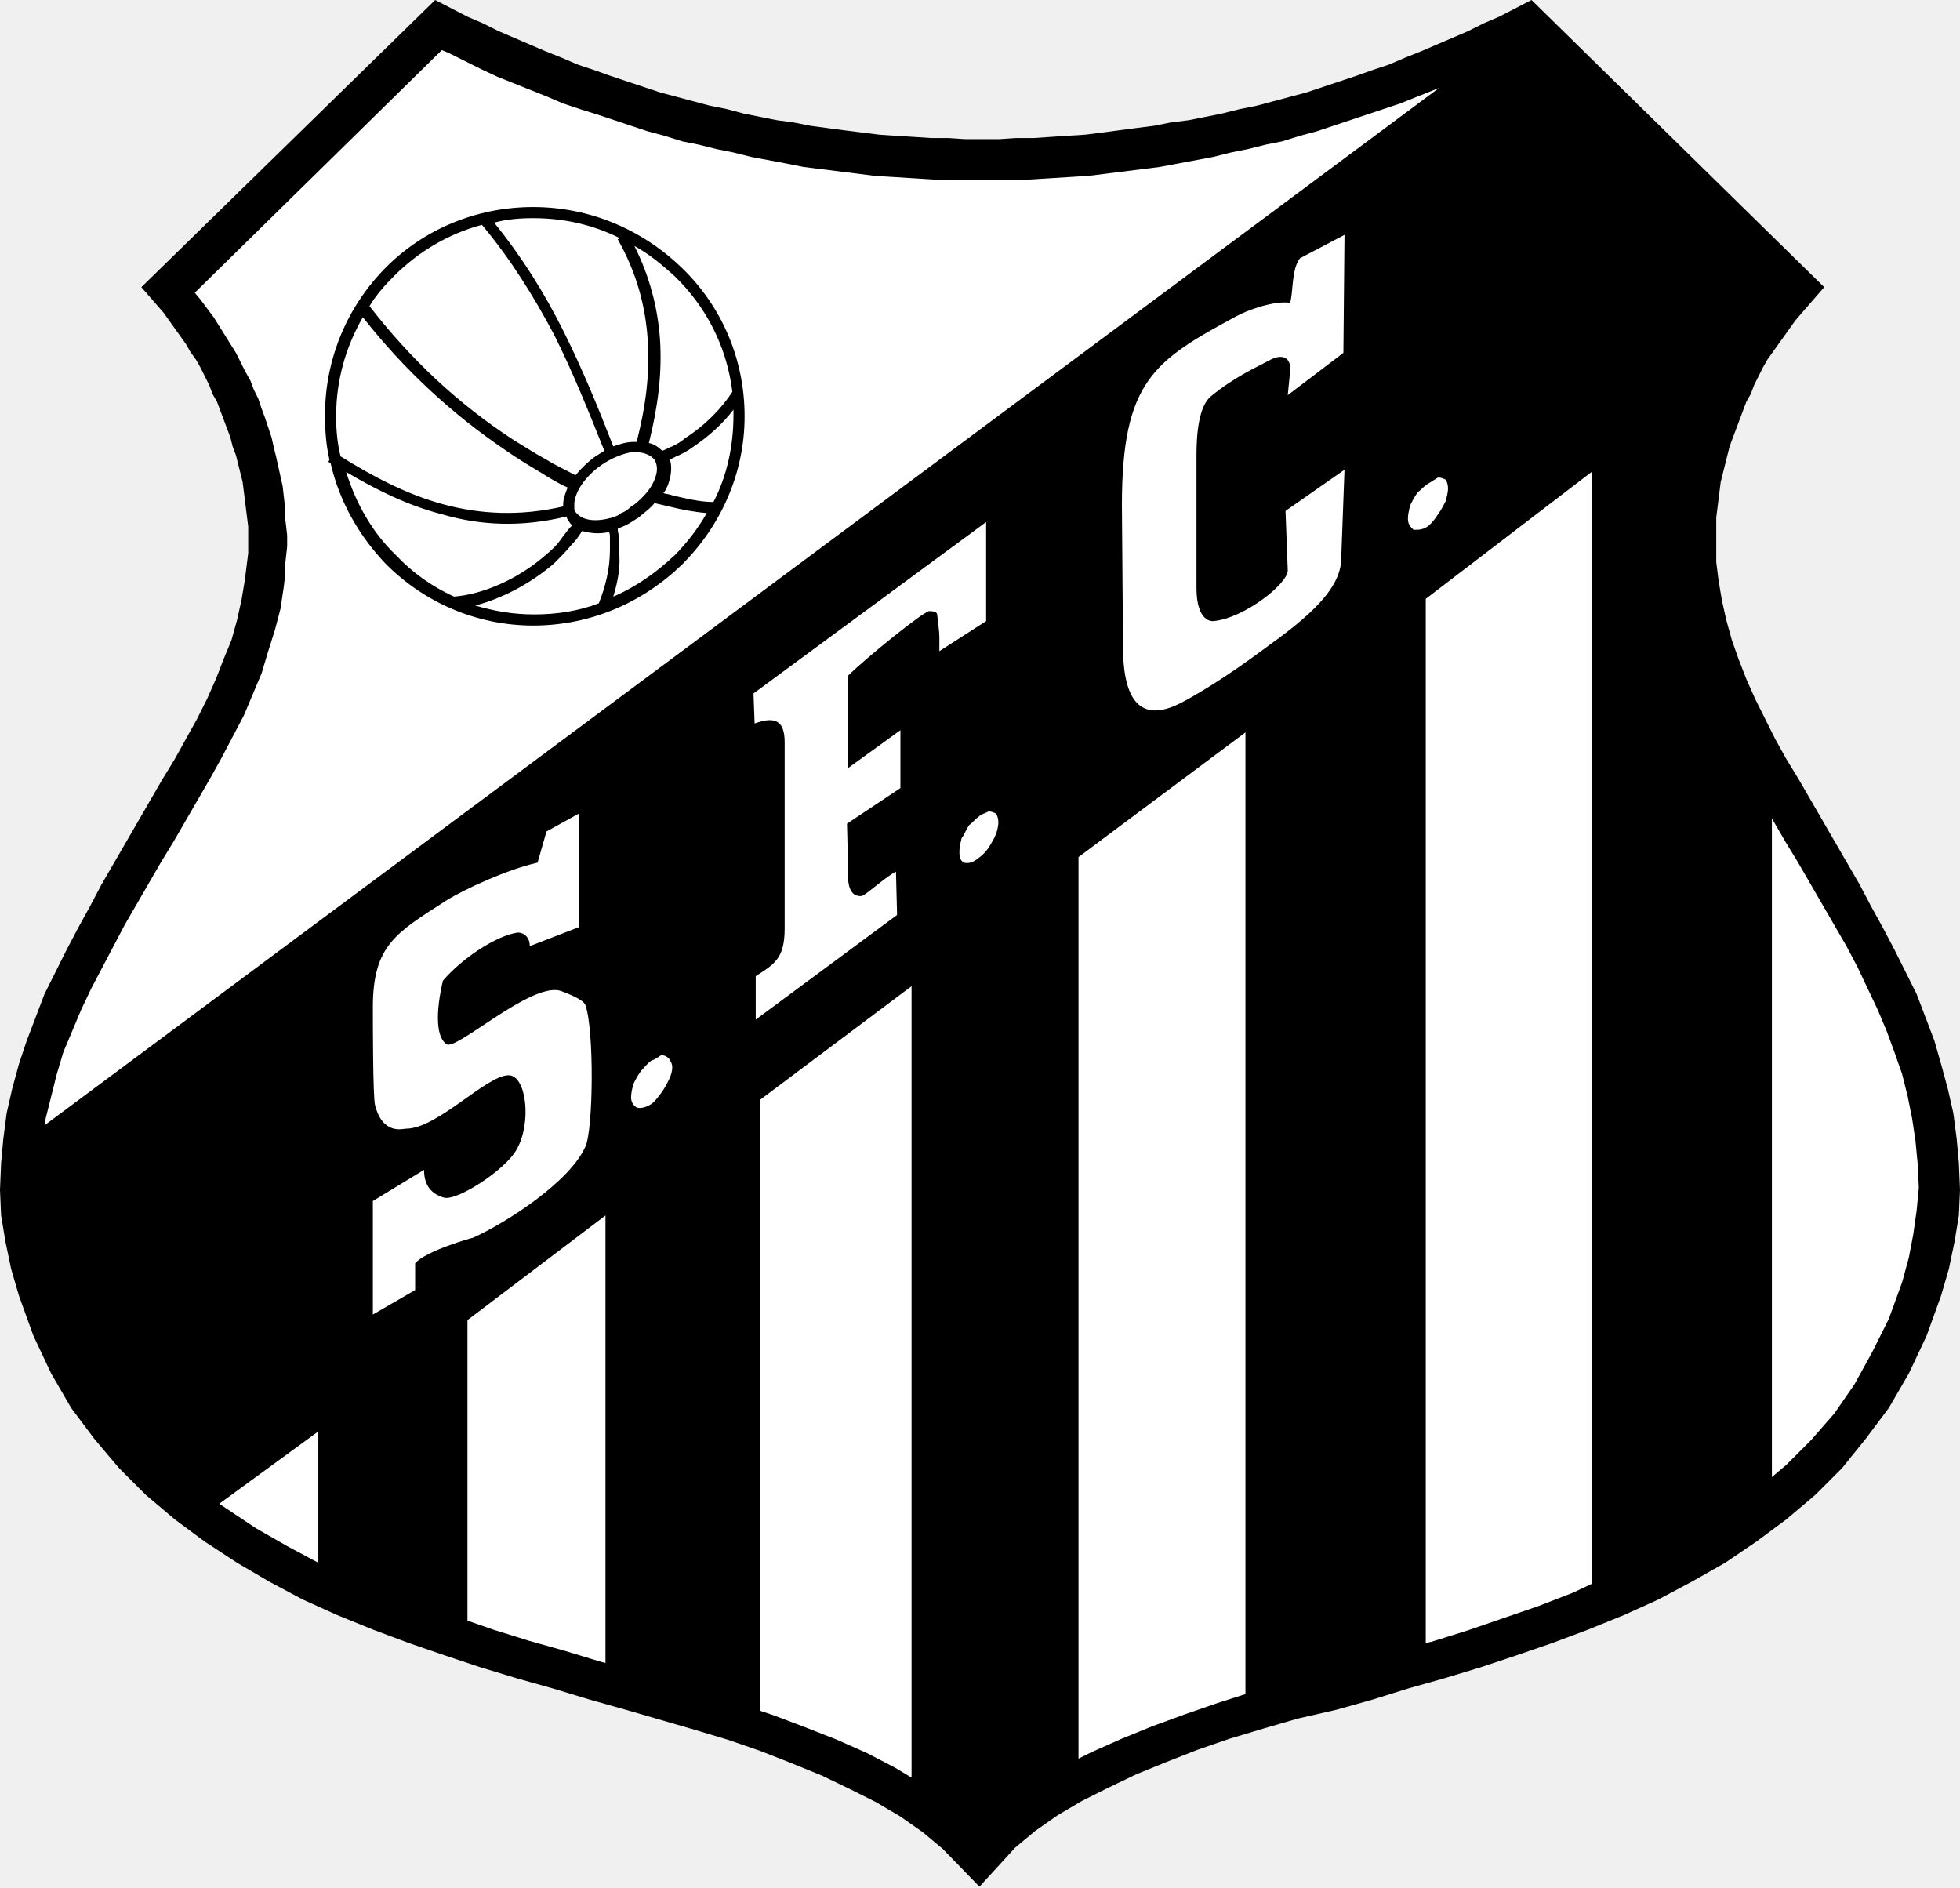
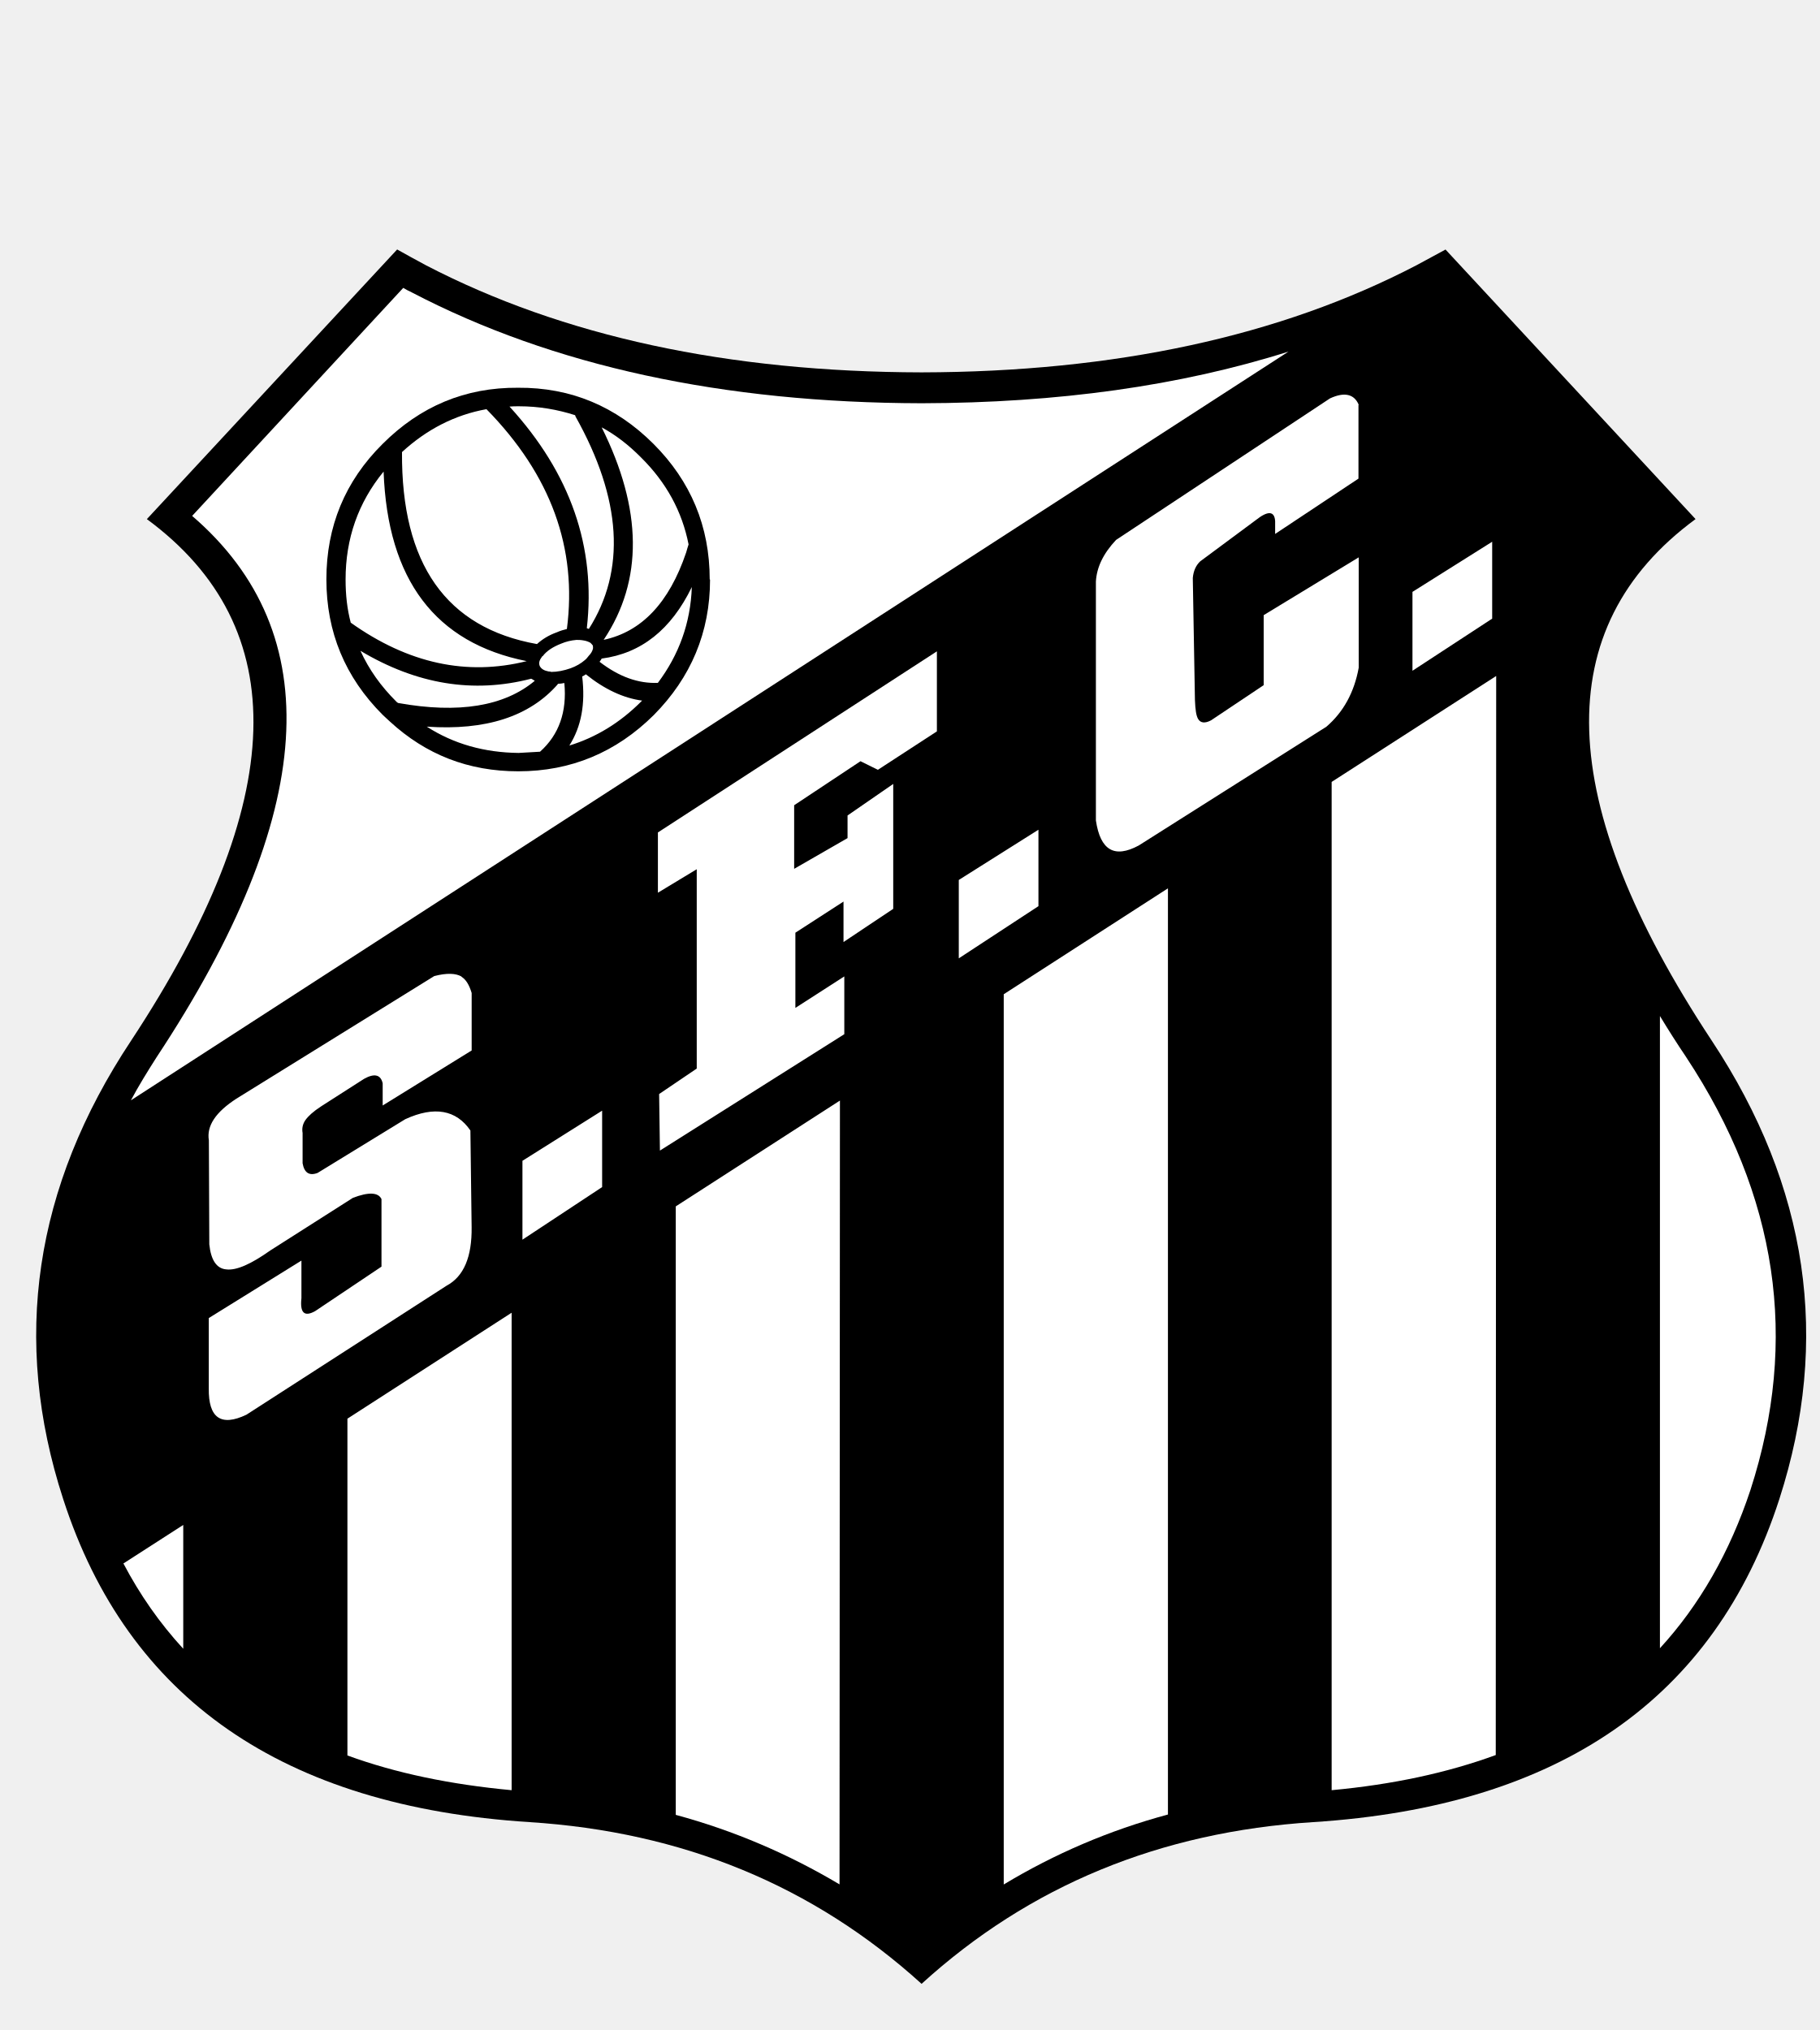
- <svg xmlns="http://www.w3.org/2000/svg" viewBox="-417.6 624.4 176.1 169.6">
-   <path d="M-417.5 794zm87.9-.1l-3.3-3.4-1.8-1.5-2-1.4-2.2-1.3-2.4-1.2-2.5-1.2-2.7-1.1-2.8-1.1-2.9-1-3-.9-3.1-.9-3.1-.9-3.2-.9-3.3-1-3.2-.9-3.3-1-3.3-1.1-3.2-1.1-3.2-1.2-3.2-1.3-3.1-1.4-3-1.6-2.9-1.7-2.9-1.9-2.7-2-2.6-2.2-2.4-2.4-2.2-2.6-2.1-2.8-1.8-3.1-1.6-3.4-1.3-3.6-.7-2.4-.5-2.4-.4-2.4-.1-2.3.1-2.4.2-2.2.3-2.3.5-2.2.6-2.2.7-2.1.8-2.1.8-2.1 1-2 1-2 1-1.9 1.1-2 1-1.9 1.1-1.9 1.1-1.9 1.1-1.9 1.1-1.9 1.1-1.9 1.1-1.8 1-1.8 1-1.8.9-1.8.8-1.8.7-1.8.7-1.7.5-1.8.4-1.8.3-1.8.1-.8.1-.8.1-.8v-2.4l-.1-.8-.1-.8-.1-.8-.1-.8-.1-.8-.2-.8-.2-.8-.2-.8-.3-.8-.2-.8-.3-.8-.3-.8-.3-.8-.3-.8-.4-.7-.3-.8-.4-.8-.4-.8-.4-.7-.5-.7-.4-.7-.5-.7-.5-.7-.5-.7-.5-.7-2-2.3 26.4-25.8 2.9 1.5 1.4.6 1.4.7 1.4.6 1.4.6 1.4.6 1.5.6 1.4.6 1.5.5 1.4.5 1.5.5 1.5.5 1.5.5 1.5.4 1.5.4 1.5.4 1.5.3 1.5.4 1.5.3 1.5.3 1.5.2 1.5.3 1.5.2 1.5.2 1.6.2 1.6.2 1.5.1 1.6.1 1.5.1h1.6l1.5.1h3.1l1.5-.1h1.6l1.5-.1 1.5-.1 1.6-.1 1.6-.2 1.5-.2 1.5-.2 1.6-.2 1.5-.3 1.6-.2 1.5-.3 1.5-.3 1.6-.4 1.5-.3 1.5-.4 1.5-.4 1.5-.4 1.5-.5 1.5-.5 1.5-.5 1.4-.5 1.5-.5 1.4-.6 1.5-.6 1.4-.6 1.4-.6 1.4-.6 1.4-.7 1.4-.6 2.9-1.5 26.3 25.8-2 2.3-.6.7-.5.7-.5.7-.5.7-.5.7-.5.7-.4.7-.4.8-.4.8-.3.8-.4.7-.3.8-.3.8-.3.8-.3.8-.3.8-.2.8-.2.8-.2.8-.2.8-.1.8-.1.8-.1.8-.1.8v4l.1.8.1.8.3 1.8.4 1.8.5 1.8.6 1.7.7 1.8.8 1.8.9 1.8.9 1.8 1 1.8 1.1 1.8 1.1 1.9 1.1 1.9 1.1 1.9 1.1 1.9 1.1 1.9 1 1.9 1.1 2 1 1.9 1 2 1 2 .8 2.1.8 2.1.6 2.1.6 2.2.5 2.2.3 2.3.2 2.2.1 2.4-.1 2.3-.4 2.4-.5 2.4-.7 2.4-1.3 3.6-1.6 3.4-1.8 3.1-2.1 2.8-2.1 2.6-2.4 2.4-2.6 2.2-2.7 2-2.8 1.9-3 1.7-3 1.6-3.1 1.4-3.2 1.3-3.2 1.2-3.2 1.1-3.3 1.1-3.3 1-3.2.9-3.2 1-3.2.9-3.5.8-3.1.9-3 .9-2.9 1-2.8 1.1-2.7 1.1-2.5 1.2-2.4 1.2-2.2 1.3-2 1.4-1.8 1.5-3.2 3.5z" />
-   <path fill="#FFF" d="M-335.7 784.1l-1.5-.9-2.5-1.3-2.7-1.2-2.8-1.1-2.9-1.1-1.2-.4v-54.9l13.6-10.2v71.1zm-27.5-50.5v40.2l-.4-.1-3.3-1-3.2-.9-3.2-1-2.3-.8v-27l12.4-9.4zM-389 753v11.8l-2.8-1.5-2.8-1.6-2.7-1.8-.6-.4 8.9-6.5zm-24.6-27.5l.1-.6.5-2 .5-2 .6-2 .8-1.9.8-1.9.9-1.9 1-1.9 1-1.9 1-1.9 1.1-1.9 1.1-1.9 1.1-1.9 1.1-1.8 1.1-1.9 1.1-1.9 1.1-1.9 1-1.8 1-1.9 1-1.9.8-1.9.8-1.9.6-2 .6-1.9.5-1.9.3-2 .1-.9v-.9l.1-.9.1-.9v-1l-.1-.9-.1-.8v-.9l-.1-.9-.1-.9-.2-.9-.2-.9-.2-.9-.2-.8-.2-.9-.3-.9-.3-.9-.3-.8-.3-.9-.4-.8-.3-.8-.5-.9-.4-.8-.4-.8-.5-.8-.5-.8-.5-.8-.5-.8-.6-.8-.6-.8-.5-.6 22.2-21.8.7.3 1.4.7 1.4.7 1.5.7 1.5.6 1.5.6 1.5.6 1.4.6 1.5.5 1.6.5 1.5.5 1.5.5 1.5.5 1.5.4 1.6.5 1.5.3 1.6.4 1.5.3 1.6.4 1.6.3 1.6.3 1.5.3 1.6.2 1.6.2 1.6.2 1.6.2 1.6.1 1.6.1 1.6.1 1.6.1h6.4l1.6-.1 1.6-.1 1.6-.1 1.6-.1 1.6-.2 1.6-.2 1.6-.2 1.6-.2 1.6-.3 1.6-.3 1.6-.3 1.6-.4 1.5-.3 1.6-.4 1.5-.3 1.6-.5 1.5-.4 1.5-.5 1.5-.5 1.5-.5 1.5-.5 1.5-.5 1.5-.6 1.5-.6.5-.2-125.3 93.2zm139-58.7v99.9l-1.7.8-3.1 1.2-3.2 1.1-3.2 1.1-3.2 1-.5.1v-93.8l14.9-11.4zm-31.1 23.4v86.4l-2.5.8-2.9 1-3 1.1-2.7 1.1-2.7 1.2-1.2.6v-81l15-11.2zm47.3 7.7l.1.2 1.1 1.9 1.1 1.8 1.1 1.9 1.1 1.9 1.1 1.9 1.1 1.9 1 1.9.9 1.9.9 1.9.8 1.9.7 1.9.7 2 .5 2 .4 2 .3 2 .2 2.1.1 2.1-.2 2.1-.3 2.1-.4 2.1-.6 2.2-1.2 3.3-1.5 3-1.6 2.9-1.8 2.6-2.1 2.4-2.2 2.2-1.3 1.1v-59.2zm-125.7 34.4l4.6-2.8c0 1.1.4 2.1 1.8 2.5 1.2.3 5.5-2.5 6.5-4.3 1.4-2.4.9-6.7-.7-6.7-2 0-6.4 4.8-9.2 4.8-.3 0-2.1.6-2.8-2.1-.2-.7-.2-7.5-.2-8.8 0-5.6 2.1-6.7 6.6-9.6 1.6-1 5.5-2.8 8.2-3.4l.8-2.8 2.9-1.6v10.2l-4.4 1.7c0-1-.8-1.3-1.2-1.2-1.8.3-4.8 2.2-6.6 4.3 0 0-1.2 4.6.3 5.7.8.7 7.5-5.5 10.2-4.8 0 0 2.1.7 2.3 1.3.8 2.3.7 11.2 0 12.7-1.4 3.2-7.2 6.9-10.1 8.2-.1 0-4.3 1.2-5.2 2.3v2.4l-3.8 2.2v-10.2zm25-12.6c.3-.1.6-.3.9-.5.3 0 .5.1.7.3.1.2.3.4.3.8 0 .3-.1.7-.3 1.1-.2.4-.4.8-.7 1.2s-.6.8-.9 1c-.5.3-.9.4-1.3.3-.3-.2-.5-.5-.5-.9s.1-.8.2-1.2c.2-.4.4-.8.7-1.2.3-.3.6-.7.9-.9zm9.2-33l20.9-15.4v8.9l-4.2 2.7v-1.2c0-.7-.2-2-.2-2.1 0-.2-.3-.3-.7-.3-.5 0-5.8 4.3-7.3 5.8v8.3l4.7-3.4v5.2l-4.8 3.2.1 4.1c0 .5-.2 2.5 1.2 2.4.3 0 2-1.6 3.1-2.2l.1 3.9-12.7 9.4v-3.9c1.7-1.1 2.6-1.6 2.6-4.3v-16.7c0-1.9-.8-2.4-2.7-1.7l-.1-2.7zm20.2 11.1c.3-.3.6-.3.9-.5.3 0 .5.1.7.2.1.2.2.4.2.8 0 .3-.1.7-.2 1-.2.5-.4.8-.7 1.3-.3.4-.6.7-.9.9-.5.4-.9.5-1.3.4-.3-.2-.4-.4-.4-1 0-.4.1-.8.2-1.2.3-.4.4-.8.7-1.2.2-.1.5-.5.8-.7zm27.8-37.9l.2-2c.2-1.4-.7-1.8-1.9-1.1-1.1.6-3 1.4-5.2 3.2-1.1.9-1.3 3.4-1.3 5.3v11.9c0 3.2 1.5 3 1.5 3 2.7-.2 6.8-3.4 6.7-4.6l-.2-5.3 5.3-3.7-.3 8.1c-.1 3.4-4.9 6.5-8.3 9-2.5 1.8-5 3.3-6.2 3.9-3 1.5-5.1.5-5.1-5.1l-.1-12.7c0-11.2 2.9-13 10.3-17 .9-.5 3.3-1.4 4.8-1.2.3-.7.1-3 .9-4l4-2.1-.1 10.6-5 3.8zm12.7 7.9c.3-.2.5-.3.8-.5.3 0 .5.1.7.2.1.2.2.4.2.8 0 .3-.1.7-.2 1.1-.2.4-.4.8-.7 1.2-.3.5-.6.8-.8 1-.5.4-.9.4-1.4.4-.3-.3-.5-.5-.5-1 0-.4.1-.8.2-1.2.2-.4.4-.8.7-1.2.3-.2.6-.6 1-.8z" />
-   <path d="M-365.3 672.1c-.3.5-.6.9-1 1.3-.5.6-1 1.1-1.5 1.6-2.2 1.9-4.8 3.2-7.1 3.8 1.7.5 3.4.8 5.3.8 2 0 4-.3 5.8-1 .6-1.5 1-3.1 1-4.8v-1.1c0-.2 0-.4-.1-.5-.9.2-1.7.1-2.4-.1zm-11.5 5.9c2.5-.2 5.7-1.5 8.3-3.8.5-.4 1-.9 1.4-1.5.3-.4.6-.8.9-1.1-.1-.1-.2-.2-.3-.4-.1-.1-.2-.3-.2-.4-4.1 1-7.8.8-11.2-.2-3.1-.8-5.9-2.2-8.6-3.8.9 2.9 2.4 5.5 4.5 7.5 1.4 1.5 3.2 2.8 5.2 3.7zm7.1-35c5.2 0 9.9 2.1 13.4 5.5s5.6 8.1 5.6 13.3c0 5.2-2.2 9.9-5.6 13.3-3.5 3.4-8.2 5.5-13.4 5.5-5.1 0-9.8-2.1-13.2-5.5-2.4-2.5-4.2-5.6-5-9.1-.1 0-.1-.1-.2-.1l.1-.2c-.3-1.3-.4-2.6-.4-4 0-5.2 2.1-9.9 5.5-13.3 3.4-3.4 8.1-5.4 13.2-5.4zm0 1c-1.2 0-2.4.1-3.5.4 2.5 3.1 4.5 6.3 6.2 9.7s3.1 6.8 4.5 10.4c.6-.2 1.2-.4 1.8-.4h.3c.8-3.1 1.2-6.1 1-9.1-.2-3.1-1-6.1-2.7-9.1l.2-.1c-2.4-1.2-5-1.8-7.8-1.8zm-4.6.6c-3 .8-5.7 2.4-7.9 4.6-.8.8-1.6 1.7-2.2 2.7 3.7 4.8 8 8.8 12.9 12 1 .6 1.9 1.2 3 1.8.8.5 1.7.9 2.6 1.4.5-.6 1.1-1.2 1.8-1.7.3-.2.5-.3.8-.5-1.4-3.5-2.8-7-4.5-10.4-1.8-3.4-3.9-6.8-6.5-9.9zm-10.7 8.3c-1.5 2.6-2.4 5.6-2.4 8.9 0 1.2.1 2.4.4 3.6 2.9 1.8 5.9 3.4 9.2 4.3 3.3.9 6.9 1.1 10.8.2v-.2c0-.5.2-1 .4-1.5-.9-.4-1.7-.9-2.5-1.4-1-.6-2-1.2-3-1.9-4.9-3.3-9.2-7.3-12.9-12zm22.5 25.1c2.1-.9 3.9-2.2 5.5-3.7 1.1-1.1 2.1-2.4 2.9-3.8-1.1-.1-2.2-.3-3.4-.6l-1.3-.3c-.3.4-.7.7-1.2 1.1-.1.1-.2.2-.4.3-.3.2-.6.4-1 .6-.2.1-.5.2-.7.3 0 .3.1.5.1.8v1.1c.2 1.4-.1 2.9-.5 4.2zm9-8.5c1.2-2.3 1.8-5 1.8-7.8v-.5c-.9 1.2-2.2 2.4-3.7 3.4-.4.3-.8.5-1.2.7-.3.1-.6.3-.8.4.2.7.1 1.5-.2 2.3-.1.2-.2.5-.4.7.3.1.6.1.8.2 1.3.3 2.5.6 3.7.6zm1.7-9.9c-.5-4.1-2.4-7.7-5.2-10.4-1.1-1-2.3-2-3.6-2.7 1.4 2.8 2.1 5.6 2.3 8.4.2 3.1-.2 6.1-1 9.3.5.1.9.4 1.2.7.3-.1.6-.3.9-.4.4-.2.8-.4 1.1-.7 1.9-1.2 3.4-2.8 4.3-4.2zm-11.8 6.6c-1.4 1-2.3 2.3-2.4 3.4v.5c0 .2.1.3.2.4.6.7 1.8.8 3.2.4.3-.1.6-.2.8-.4.3-.1.6-.3.8-.5.1-.1.2-.2.3-.2.9-.7 1.6-1.5 1.9-2.3.3-.7.3-1.3 0-1.8-.4-.5-1.1-.7-1.9-.7-.8.1-1.9.5-2.9 1.2zm2.7 3.9z" />
+ <svg xmlns="http://www.w3.org/2000/svg" width="595" height="664" viewBox="0 0 595 664">
+   <path d="M472.78 81.6l-9.53 5.16c-44.7 23.28-98.64 34.9-161.85 35.04-63.34-.13-117.3-11.76-162.12-35.04-3.18-1.72-6.35-3.44-9.4-5.16l-81.85 88.2c48.14 35.45 46.42 92.3-5.16 170.6-31.73 47.86-39.14 97.85-22.2 149.95C41.8 555.68 92.6 590.85 173.12 596c50.12 3.18 92.83 20.77 128.27 52.9 35.3-32.13 78-49.72 128.1-52.9 80.5-5.15 131.3-40.32 152.42-105.65 16.8-52.1 9.52-102.1-22.1-149.96-51.7-78.3-53.4-135.2-5.3-170.6l-81.8-88.2z" />
+   <path fill="#FFF" d="M134.65 95.62c-.93-.4-1.86-.92-2.78-1.45l-69.03 74.58c44.7 38.48 40.86 97.6-11.63 177.06-3 4.7-5.9 9.4-8.4 14.1L421.4 115c-35.44 11.23-75.5 16.8-119.94 16.9-65.05-.13-120.6-12.16-166.74-36.23m140 264.3L221 394.6v199.03c19.04 5.15 36.9 12.82 53.56 22.74l.13-256.4zm107.24-69.4l-53.7 34.64V616.4c16.67-10.05 34.53-17.72 53.7-22.88V290.52zM167.3 429.4l-53.68 34.64V574.2c15.87 5.8 33.72 9.5 53.7 11.36V429.4zM59.93 498.8l-19.57 12.6c5.42 10.3 11.9 19.56 19.57 27.9v-40.5zM489.3 221.12l-53.8 34.64v329.8c19.95-1.85 37.8-5.68 53.67-11.5l.14-352.94zm62.16 124.68c-3.04-4.48-5.95-9.1-8.6-13.47v206.8c12.96-14.13 22.88-31.46 29.62-51.82 15.87-49.1 8.86-96.2-21.02-141.5m-107.1-213.4c-1.47-3.5-4.64-4.3-9.4-2.1L365 176.6c-4.23 4.5-6.34 9-6.6 13.62v78.14c1.45 9.8 6.08 12.46 14 8.2l61.37-38.85c5.55-4.76 9.12-11.23 10.58-19.3v-36.1l-31.08 18.9v22.9l-17.2 11.5c-1.97 1.05-3.43.9-4.22-.4-.66-1.1-.93-3.05-1.06-6.22l-.7-39.93c.2-2.26 1-4.1 2.4-5.43l18.2-13.5c3.95-3.15 6.1-3.02 6.33.3v4.22l27.25-18.1v-24.1zM287.1 251.8l19.3-12.57v-26.18l-91.24 59.24V292l12.7-7.68v65.2l-12.3 8.33.26 18.5 60.3-38.07v-18.9l-16 10.3v-24.6l15.74-10.18v13.23l16.26-10.85v-40.86l-14.94 10.32v7.4l-17.46 10.05v-20.8l21.7-14.4m-84.5 139.3v-25l-26.06 16.4v25.8m142.7-117.66v25.64l26.05-17.07v-25m-188.7 48c-1.9-1.06-4.8-1.2-8.9-.13l-64.7 40.1c-6.75 4.38-9.8 8.87-9 13.64l.14 34c.53 5.17 2.4 7.95 5.56 8.2 3.3.4 8.04-1.7 14.4-6.2l27-17.2c5.12-1.96 8.3-1.83 9.35.4v22.1l-21.7 14.55c-3.56 1.98-5 .53-4.48-4.23v-12.3l-30.3 18.8v23.02c-.13 9.65 3.97 12.56 12.3 8.6l65.46-42.2c5.68-3.03 8.33-9.5 8.2-19.17l-.4-31.6c-4.63-6.75-11.77-8.07-21.3-3.7l-28.68 17.58c-2.78 1.06-4.37-.13-4.9-3.17v-9.9c-.26-1.45 0-2.9.93-4.23.93-1.3 2.5-2.76 5.16-4.5l14-8.97c3.32-1.86 5.44-1.46 6.1 1.45v7.26l29.1-18v-18.8c-.8-2.65-1.86-4.4-3.32-5.3M488 202.35V177.2l-26.07 16.4v25.8" />
+   <path d="M232.1 189.5c0-17.3-6.2-32.12-18.38-44.3-12.3-12.3-27.1-18.5-44.3-18.37-17.32-.13-32 6.08-44.3 18.38-12.3 12.2-18.38 27-18.38 44.3 0 17.2 6.1 32 18.4 44.3.78.7 1.57 1.5 2.37 2.2 11.8 10.86 25.7 16.28 42 16.28 17.2 0 32-6.2 44.3-18.4 12.18-12.3 18.4-27.1 18.4-44.3m-65.6-56.6c1.06-.1 2-.1 3.05-.1 6.6 0 12.56 1.05 18.38 2.9.15.13.15.26.15.4 15.2 27.1 16.53 50.4 4.37 69.55-.13-.13-.4-.13-.65-.26 3.04-26.45-5.3-50.65-25.26-72.47m21.8 76.3c.67 0 1.46 0 2.25.15.92.13 1.7.4 2.4.8.24.25.5.5.8.9v.15c0 .27.1.54 0 .93-.16.67-.56 1.47-1.35 2.26-.4.52-.8 1.05-1.33 1.45-1.2 1.04-2.77 1.97-4.6 2.63-2.27.8-4.4 1.2-6.37 1.2-.27-.14-.53-.14-.8-.14-1.45-.27-2.38-.8-2.9-1.72-.4-.9-.27-1.83.65-3.02 0 0 .14-.14.14-.28h.15c1.3-1.74 3.4-3.06 6.05-4.1 1.6-.68 3.3-1.07 4.9-1.2m-3.03-3.58c-1.2.3-2.1.55-3.3 1.08-2.64.94-4.75 2.26-6.5 3.85-29.7-5.3-44.4-26.2-44.14-62.8 8.05-7.4 17.3-12.18 27.62-14.03 21.15 21.56 29.74 45.5 26.3 71.94m39.8-27.7c-.27.8-.53 1.73-.8 2.66-5.55 16.4-14.54 25.9-26.97 28.55 12.97-19.4 12.7-42.7-.65-69.5 4.64 2.5 8.87 5.8 12.83 9.8 8.3 8.2 13.48 17.7 15.6 28.53M210 229.16l-.4.4c-6.9 6.88-14.7 11.64-23.4 14.3 3.94-6.23 5.27-13.63 4.2-22.6.4-.16.8-.4 1.2-.7 6.08 4.9 12.3 7.8 18.38 8.6m-13.9-12.7c.27-.4.53-.65.67-1.04 12.97-1.7 22.75-9.5 29.5-23.4-.4 11.77-4.24 22.2-11.1 31.34-6.36.27-12.7-1.98-19.05-6.88M173.7 222c.4.15.66.4 1.2.68-9.93 8.32-24.87 10.83-44.7 7.26-.27-.13-.4-.26-.54-.4-5.17-5.15-9-10.57-11.78-16.66 18.4 10.98 36.9 14.02 55.8 9.13m8.73 1.8v-.14c.7 0 1.5-.13 2.15-.26.9 9.4-1.74 16.92-7.95 22.47-2.26.14-4.64.28-7 .4-11.13-.12-21.18-2.9-30.04-8.6 19.3 1.33 33.6-3.3 42.85-13.87m-67.7-20.1c-1.2-4.5-1.7-9.14-1.7-14.16 0-13.36 4.1-25.13 12.43-35.3 1.3 35.43 16.93 56.06 46.8 62-19.56 4.9-38.73.8-57.5-12.55" />
</svg>
